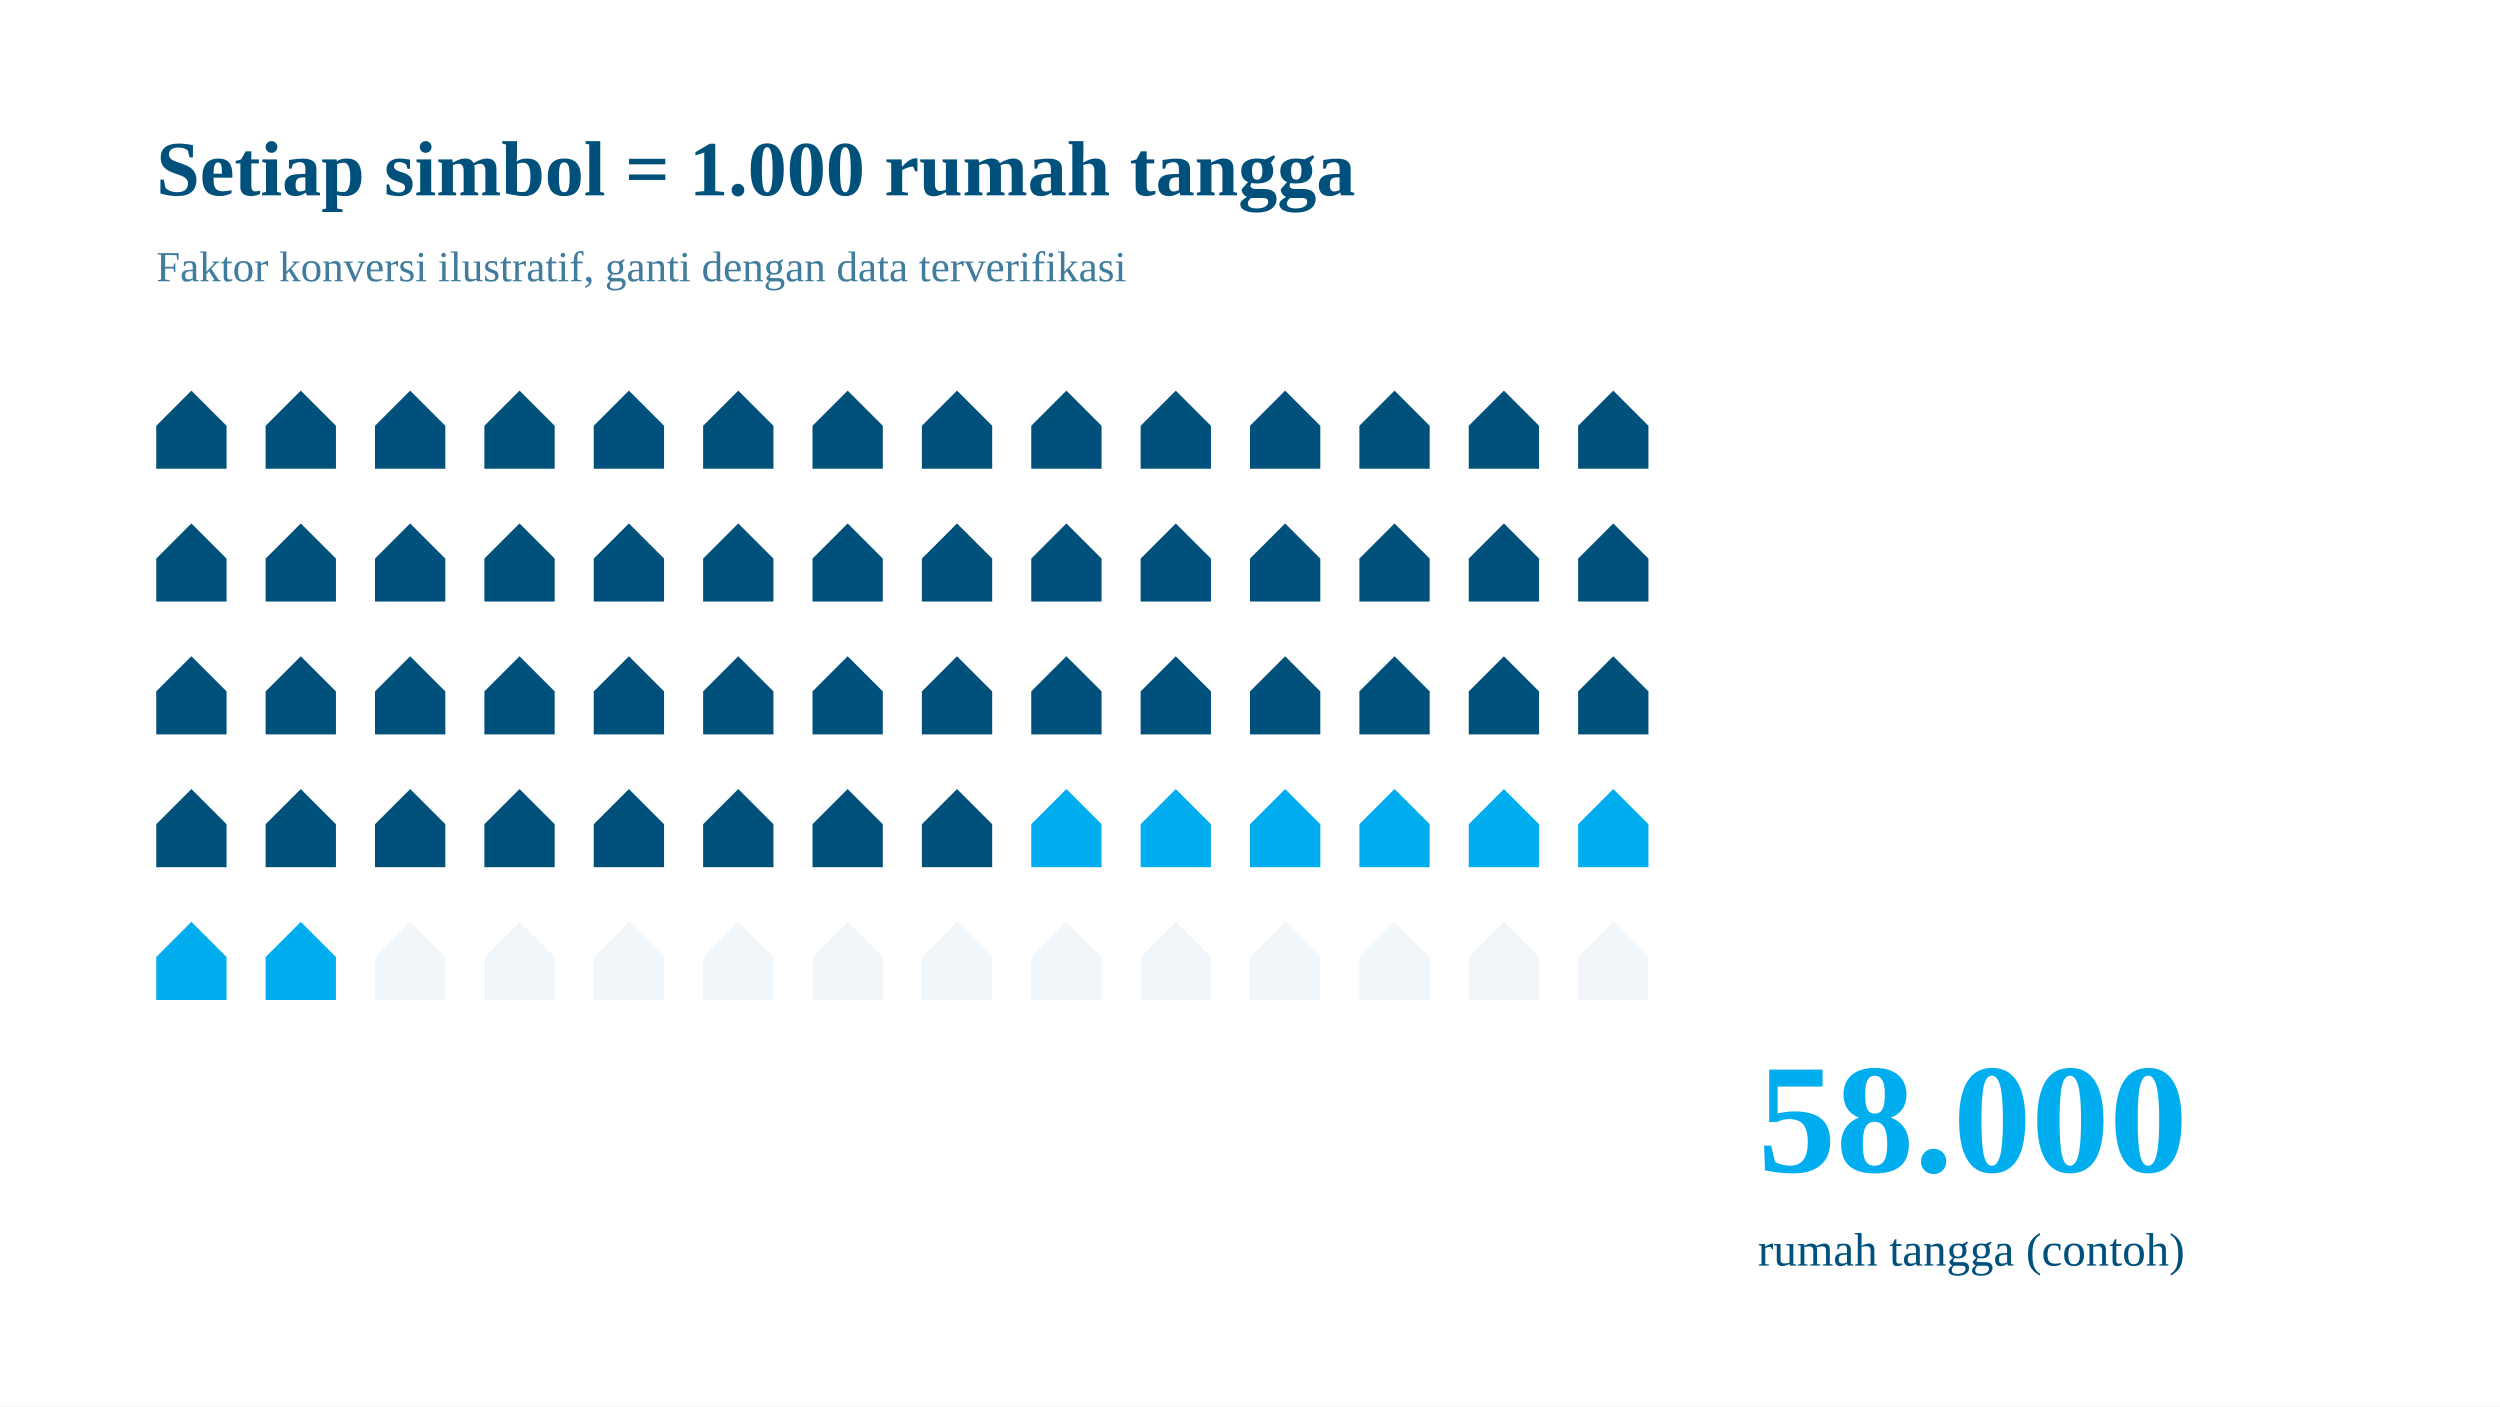
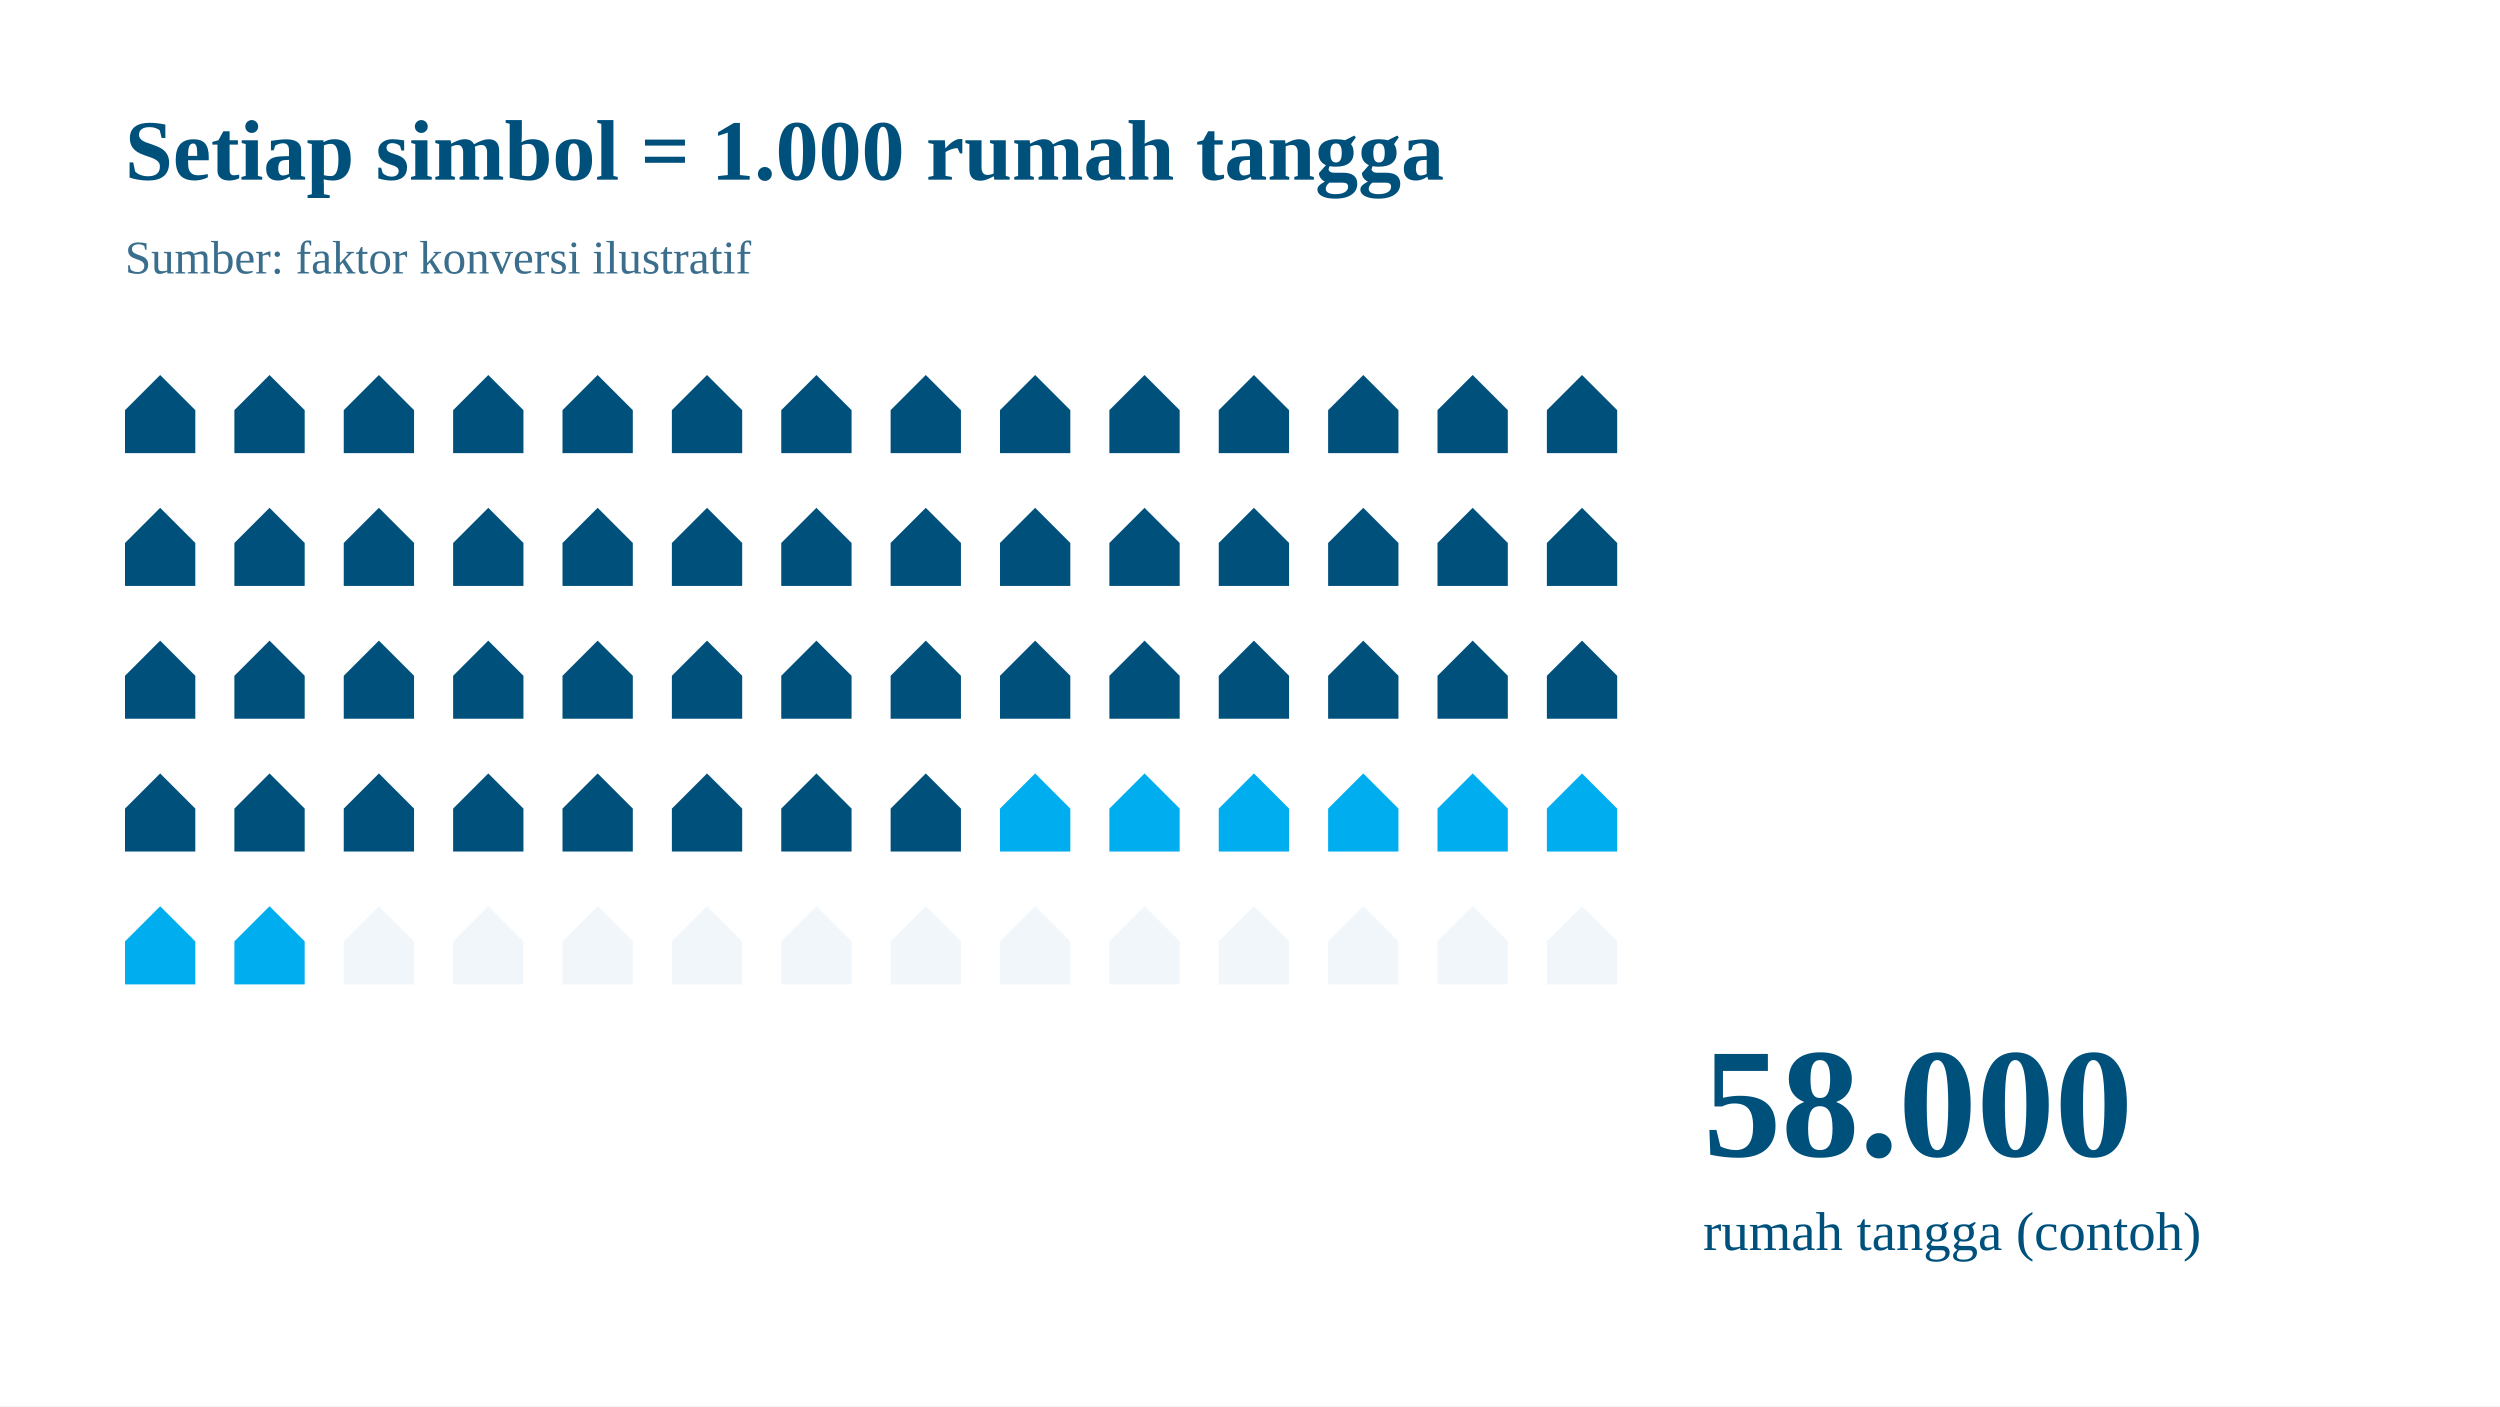
<svg xmlns="http://www.w3.org/2000/svg" viewBox="0 0 640 360" preserveAspectRatio="xMidYMid slice" aria-hidden="true">
  <defs>
    <linearGradient id="P0_E" x1="0" x2="1">
      <stop offset="0" stop-color="#FFF100" />
      <stop offset=".22" stop-color="#B9DE41" />
      <stop offset=".52" stop-color="#00A2BA" />
      <stop offset=".76" stop-color="#00ADEF" />
      <stop offset="1" stop-color="#005F89" />
    </linearGradient>
    <linearGradient id="P0_V" x1="0" y1="0" x2="0" y2="1">
      <stop offset="0" stop-color="#00BCC0" />
      <stop offset=".5" stop-color="#94DA63" />
      <stop offset="1" stop-color="#FFF100" />
    </linearGradient>
    <linearGradient id="P0_B" x1="0" x2="1">
      <stop offset="0" stop-color="#00ADEF" />
      <stop offset=".55" stop-color="#0087BE" />
      <stop offset="1" stop-color="#005F89" />
    </linearGradient>
    <linearGradient id="P0_N" x1="0" y1="0" x2=".4" y2="1">
      <stop offset="0" stop-color="#00618F" />
      <stop offset=".6" stop-color="#00507C" />
      <stop offset="1" stop-color="#004367" />
    </linearGradient>
    <linearGradient id="P0_C" x1="0" y1="1" x2="1" y2="0">
      <stop offset="0" stop-color="#009FDC" />
      <stop offset=".5" stop-color="#0073A3" />
      <stop offset="1" stop-color="#00567E" />
    </linearGradient>
    <linearGradient id="P0_S" x1="0" y1="0" x2="0" y2="1">
      <stop offset="0" stop-color="#005F89" />
      <stop offset=".55" stop-color="#00A2BA" />
      <stop offset=".85" stop-color="#B9DE41" />
      <stop offset="1" stop-color="#FFF100" />
    </linearGradient>
  </defs>
  <rect width="640" height="360" fill="#fff" />
-   <text x="40" y="50" font-size="20" font-weight="700" fill="#00507C">Setiap simbol = 1.000 rumah tangga</text>
-   <text x="40" y="72" font-size="11" font-weight="400" fill="#407C9D">Faktor konversi ilustratif, ganti dengan data terverifikasi</text>
+   <text x="32" y="46" font-size="22" font-weight="700" fill="#00507C">Setiap simbol = 1.000 rumah tangga</text>
+   <text x="32" y="70" font-size="12" font-weight="400" fill="#3A6E8C">Sumber: faktor konversi ilustratif</text>
  <g class="a-pop" style="--d:0.00s;--t:7s">
-     <path d="M40 109 L49 100 L58 109 L58 120 L40 120 Z" fill="#00507C" />
+     <path d="M32 105 L41 96 L50 105 L50 116 L32 116 Z" fill="#00507C" />
  </g>
  <g class="a-pop" style="--d:0.03s;--t:7s">
-     <path d="M68 109 L77 100 L86 109 L86 120 L68 120 Z" fill="#00507C" />
+     <path d="M60 105 L69 96 L78 105 L78 116 L60 116 Z" fill="#00507C" />
  </g>
  <g class="a-pop" style="--d:0.06s;--t:7s">
-     <path d="M96 109 L105 100 L114 109 L114 120 L96 120 Z" fill="#00507C" />
+     <path d="M88 105 L97 96 L106 105 L106 116 L88 116 Z" fill="#00507C" />
  </g>
  <g class="a-pop" style="--d:0.09s;--t:7s">
-     <path d="M124 109 L133 100 L142 109 L142 120 L124 120 Z" fill="#00507C" />
+     <path d="M116 105 L125 96 L134 105 L134 116 L116 116 Z" fill="#00507C" />
  </g>
  <g class="a-pop" style="--d:0.12s;--t:7s">
-     <path d="M152 109 L161 100 L170 109 L170 120 L152 120 Z" fill="#00507C" />
+     <path d="M144 105 L153 96 L162 105 L162 116 L144 116 Z" fill="#00507C" />
  </g>
  <g class="a-pop" style="--d:0.15s;--t:7s">
-     <path d="M180 109 L189 100 L198 109 L198 120 L180 120 Z" fill="#00507C" />
+     <path d="M172 105 L181 96 L190 105 L190 116 L172 116 Z" fill="#00507C" />
  </g>
  <g class="a-pop" style="--d:0.18s;--t:7s">
-     <path d="M208 109 L217 100 L226 109 L226 120 L208 120 Z" fill="#00507C" />
+     <path d="M200 105 L209 96 L218 105 L218 116 L200 116 Z" fill="#00507C" />
  </g>
  <g class="a-pop" style="--d:0.21s;--t:7s">
-     <path d="M236 109 L245 100 L254 109 L254 120 L236 120 Z" fill="#00507C" />
+     <path d="M228 105 L237 96 L246 105 L246 116 L228 116 Z" fill="#00507C" />
  </g>
  <g class="a-pop" style="--d:0.24s;--t:7s">
-     <path d="M264 109 L273 100 L282 109 L282 120 L264 120 Z" fill="#00507C" />
+     <path d="M256 105 L265 96 L274 105 L274 116 L256 116 Z" fill="#00507C" />
  </g>
  <g class="a-pop" style="--d:0.27s;--t:7s">
-     <path d="M292 109 L301 100 L310 109 L310 120 L292 120 Z" fill="#00507C" />
+     <path d="M284 105 L293 96 L302 105 L302 116 L284 116 Z" fill="#00507C" />
  </g>
  <g class="a-pop" style="--d:0.30s;--t:7s">
-     <path d="M320 109 L329 100 L338 109 L338 120 L320 120 Z" fill="#00507C" />
+     <path d="M312 105 L321 96 L330 105 L330 116 L312 116 Z" fill="#00507C" />
  </g>
  <g class="a-pop" style="--d:0.33s;--t:7s">
-     <path d="M348 109 L357 100 L366 109 L366 120 L348 120 Z" fill="#00507C" />
+     <path d="M340 105 L349 96 L358 105 L358 116 L340 116 Z" fill="#00507C" />
  </g>
  <g class="a-pop" style="--d:0.36s;--t:7s">
-     <path d="M376 109 L385 100 L394 109 L394 120 L376 120 Z" fill="#00507C" />
+     <path d="M368 105 L377 96 L386 105 L386 116 L368 116 Z" fill="#00507C" />
  </g>
  <g class="a-pop" style="--d:0.39s;--t:7s">
-     <path d="M404 109 L413 100 L422 109 L422 120 L404 120 Z" fill="#00507C" />
+     <path d="M396 105 L405 96 L414 105 L414 116 L396 116 Z" fill="#00507C" />
  </g>
  <g class="a-pop" style="--d:0.42s;--t:7s">
-     <path d="M40 143 L49 134 L58 143 L58 154 L40 154 Z" fill="#00507C" />
+     <path d="M32 139 L41 130 L50 139 L50 150 L32 150 Z" fill="#00507C" />
  </g>
  <g class="a-pop" style="--d:0.45s;--t:7s">
-     <path d="M68 143 L77 134 L86 143 L86 154 L68 154 Z" fill="#00507C" />
+     <path d="M60 139 L69 130 L78 139 L78 150 L60 150 Z" fill="#00507C" />
  </g>
  <g class="a-pop" style="--d:0.48s;--t:7s">
-     <path d="M96 143 L105 134 L114 143 L114 154 L96 154 Z" fill="#00507C" />
+     <path d="M88 139 L97 130 L106 139 L106 150 L88 150 Z" fill="#00507C" />
  </g>
  <g class="a-pop" style="--d:0.51s;--t:7s">
-     <path d="M124 143 L133 134 L142 143 L142 154 L124 154 Z" fill="#00507C" />
+     <path d="M116 139 L125 130 L134 139 L134 150 L116 150 Z" fill="#00507C" />
  </g>
  <g class="a-pop" style="--d:0.54s;--t:7s">
-     <path d="M152 143 L161 134 L170 143 L170 154 L152 154 Z" fill="#00507C" />
+     <path d="M144 139 L153 130 L162 139 L162 150 L144 150 Z" fill="#00507C" />
  </g>
  <g class="a-pop" style="--d:0.57s;--t:7s">
-     <path d="M180 143 L189 134 L198 143 L198 154 L180 154 Z" fill="#00507C" />
+     <path d="M172 139 L181 130 L190 139 L190 150 L172 150 Z" fill="#00507C" />
  </g>
  <g class="a-pop" style="--d:0.60s;--t:7s">
-     <path d="M208 143 L217 134 L226 143 L226 154 L208 154 Z" fill="#00507C" />
+     <path d="M200 139 L209 130 L218 139 L218 150 L200 150 Z" fill="#00507C" />
  </g>
  <g class="a-pop" style="--d:0.63s;--t:7s">
-     <path d="M236 143 L245 134 L254 143 L254 154 L236 154 Z" fill="#00507C" />
+     <path d="M228 139 L237 130 L246 139 L246 150 L228 150 Z" fill="#00507C" />
  </g>
  <g class="a-pop" style="--d:0.66s;--t:7s">
-     <path d="M264 143 L273 134 L282 143 L282 154 L264 154 Z" fill="#00507C" />
+     <path d="M256 139 L265 130 L274 139 L274 150 L256 150 Z" fill="#00507C" />
  </g>
  <g class="a-pop" style="--d:0.69s;--t:7s">
-     <path d="M292 143 L301 134 L310 143 L310 154 L292 154 Z" fill="#00507C" />
+     <path d="M284 139 L293 130 L302 139 L302 150 L284 150 Z" fill="#00507C" />
  </g>
  <g class="a-pop" style="--d:0.72s;--t:7s">
-     <path d="M320 143 L329 134 L338 143 L338 154 L320 154 Z" fill="#00507C" />
+     <path d="M312 139 L321 130 L330 139 L330 150 L312 150 Z" fill="#00507C" />
  </g>
  <g class="a-pop" style="--d:0.75s;--t:7s">
-     <path d="M348 143 L357 134 L366 143 L366 154 L348 154 Z" fill="#00507C" />
+     <path d="M340 139 L349 130 L358 139 L358 150 L340 150 Z" fill="#00507C" />
  </g>
  <g class="a-pop" style="--d:0.78s;--t:7s">
-     <path d="M376 143 L385 134 L394 143 L394 154 L376 154 Z" fill="#00507C" />
+     <path d="M368 139 L377 130 L386 139 L386 150 L368 150 Z" fill="#00507C" />
  </g>
  <g class="a-pop" style="--d:0.81s;--t:7s">
-     <path d="M404 143 L413 134 L422 143 L422 154 L404 154 Z" fill="#00507C" />
+     <path d="M396 139 L405 130 L414 139 L414 150 L396 150 Z" fill="#00507C" />
  </g>
  <g class="a-pop" style="--d:0.84s;--t:7s">
-     <path d="M40 177 L49 168 L58 177 L58 188 L40 188 Z" fill="#00507C" />
+     <path d="M32 173 L41 164 L50 173 L50 184 L32 184 Z" fill="#00507C" />
  </g>
  <g class="a-pop" style="--d:0.87s;--t:7s">
-     <path d="M68 177 L77 168 L86 177 L86 188 L68 188 Z" fill="#00507C" />
+     <path d="M60 173 L69 164 L78 173 L78 184 L60 184 Z" fill="#00507C" />
  </g>
  <g class="a-pop" style="--d:0.90s;--t:7s">
-     <path d="M96 177 L105 168 L114 177 L114 188 L96 188 Z" fill="#00507C" />
+     <path d="M88 173 L97 164 L106 173 L106 184 L88 184 Z" fill="#00507C" />
  </g>
  <g class="a-pop" style="--d:0.93s;--t:7s">
-     <path d="M124 177 L133 168 L142 177 L142 188 L124 188 Z" fill="#00507C" />
+     <path d="M116 173 L125 164 L134 173 L134 184 L116 184 Z" fill="#00507C" />
  </g>
  <g class="a-pop" style="--d:0.96s;--t:7s">
-     <path d="M152 177 L161 168 L170 177 L170 188 L152 188 Z" fill="#00507C" />
+     <path d="M144 173 L153 164 L162 173 L162 184 L144 184 Z" fill="#00507C" />
  </g>
  <g class="a-pop" style="--d:0.99s;--t:7s">
-     <path d="M180 177 L189 168 L198 177 L198 188 L180 188 Z" fill="#00507C" />
+     <path d="M172 173 L181 164 L190 173 L190 184 L172 184 Z" fill="#00507C" />
  </g>
  <g class="a-pop" style="--d:1.02s;--t:7s">
-     <path d="M208 177 L217 168 L226 177 L226 188 L208 188 Z" fill="#00507C" />
+     <path d="M200 173 L209 164 L218 173 L218 184 L200 184 Z" fill="#00507C" />
  </g>
  <g class="a-pop" style="--d:1.05s;--t:7s">
-     <path d="M236 177 L245 168 L254 177 L254 188 L236 188 Z" fill="#00507C" />
+     <path d="M228 173 L237 164 L246 173 L246 184 L228 184 Z" fill="#00507C" />
  </g>
  <g class="a-pop" style="--d:1.08s;--t:7s">
-     <path d="M264 177 L273 168 L282 177 L282 188 L264 188 Z" fill="#00507C" />
+     <path d="M256 173 L265 164 L274 173 L274 184 L256 184 Z" fill="#00507C" />
  </g>
  <g class="a-pop" style="--d:1.11s;--t:7s">
-     <path d="M292 177 L301 168 L310 177 L310 188 L292 188 Z" fill="#00507C" />
+     <path d="M284 173 L293 164 L302 173 L302 184 L284 184 Z" fill="#00507C" />
  </g>
  <g class="a-pop" style="--d:1.14s;--t:7s">
-     <path d="M320 177 L329 168 L338 177 L338 188 L320 188 Z" fill="#00507C" />
+     <path d="M312 173 L321 164 L330 173 L330 184 L312 184 Z" fill="#00507C" />
  </g>
  <g class="a-pop" style="--d:1.17s;--t:7s">
-     <path d="M348 177 L357 168 L366 177 L366 188 L348 188 Z" fill="#00507C" />
+     <path d="M340 173 L349 164 L358 173 L358 184 L340 184 Z" fill="#00507C" />
  </g>
  <g class="a-pop" style="--d:1.20s;--t:7s">
-     <path d="M376 177 L385 168 L394 177 L394 188 L376 188 Z" fill="#00507C" />
+     <path d="M368 173 L377 164 L386 173 L386 184 L368 184 Z" fill="#00507C" />
  </g>
  <g class="a-pop" style="--d:1.23s;--t:7s">
-     <path d="M404 177 L413 168 L422 177 L422 188 L404 188 Z" fill="#00507C" />
+     <path d="M396 173 L405 164 L414 173 L414 184 L396 184 Z" fill="#00507C" />
  </g>
  <g class="a-pop" style="--d:1.26s;--t:7s">
-     <path d="M40 211 L49 202 L58 211 L58 222 L40 222 Z" fill="#00507C" />
+     <path d="M32 207 L41 198 L50 207 L50 218 L32 218 Z" fill="#00507C" />
  </g>
  <g class="a-pop" style="--d:1.29s;--t:7s">
-     <path d="M68 211 L77 202 L86 211 L86 222 L68 222 Z" fill="#00507C" />
+     <path d="M60 207 L69 198 L78 207 L78 218 L60 218 Z" fill="#00507C" />
  </g>
  <g class="a-pop" style="--d:1.32s;--t:7s">
-     <path d="M96 211 L105 202 L114 211 L114 222 L96 222 Z" fill="#00507C" />
+     <path d="M88 207 L97 198 L106 207 L106 218 L88 218 Z" fill="#00507C" />
  </g>
  <g class="a-pop" style="--d:1.35s;--t:7s">
-     <path d="M124 211 L133 202 L142 211 L142 222 L124 222 Z" fill="#00507C" />
+     <path d="M116 207 L125 198 L134 207 L134 218 L116 218 Z" fill="#00507C" />
  </g>
  <g class="a-pop" style="--d:1.38s;--t:7s">
-     <path d="M152 211 L161 202 L170 211 L170 222 L152 222 Z" fill="#00507C" />
+     <path d="M144 207 L153 198 L162 207 L162 218 L144 218 Z" fill="#00507C" />
  </g>
  <g class="a-pop" style="--d:1.41s;--t:7s">
-     <path d="M180 211 L189 202 L198 211 L198 222 L180 222 Z" fill="#00507C" />
+     <path d="M172 207 L181 198 L190 207 L190 218 L172 218 Z" fill="#00507C" />
  </g>
  <g class="a-pop" style="--d:1.44s;--t:7s">
-     <path d="M208 211 L217 202 L226 211 L226 222 L208 222 Z" fill="#00507C" />
+     <path d="M200 207 L209 198 L218 207 L218 218 L200 218 Z" fill="#00507C" />
  </g>
  <g class="a-pop" style="--d:1.47s;--t:7s">
-     <path d="M236 211 L245 202 L254 211 L254 222 L236 222 Z" fill="#00507C" />
+     <path d="M228 207 L237 198 L246 207 L246 218 L228 218 Z" fill="#00507C" />
  </g>
  <g class="a-pop" style="--d:1.50s;--t:7s">
-     <path d="M264 211 L273 202 L282 211 L282 222 L264 222 Z" fill="#00ADEF" />
+     <path d="M256 207 L265 198 L274 207 L274 218 L256 218 Z" fill="#00ADEF" />
  </g>
  <g class="a-pop" style="--d:1.53s;--t:7s">
-     <path d="M292 211 L301 202 L310 211 L310 222 L292 222 Z" fill="#00ADEF" />
+     <path d="M284 207 L293 198 L302 207 L302 218 L284 218 Z" fill="#00ADEF" />
  </g>
  <g class="a-pop" style="--d:1.56s;--t:7s">
-     <path d="M320 211 L329 202 L338 211 L338 222 L320 222 Z" fill="#00ADEF" />
+     <path d="M312 207 L321 198 L330 207 L330 218 L312 218 Z" fill="#00ADEF" />
  </g>
  <g class="a-pop" style="--d:1.59s;--t:7s">
-     <path d="M348 211 L357 202 L366 211 L366 222 L348 222 Z" fill="#00ADEF" />
+     <path d="M340 207 L349 198 L358 207 L358 218 L340 218 Z" fill="#00ADEF" />
  </g>
  <g class="a-pop" style="--d:1.62s;--t:7s">
-     <path d="M376 211 L385 202 L394 211 L394 222 L376 222 Z" fill="#00ADEF" />
+     <path d="M368 207 L377 198 L386 207 L386 218 L368 218 Z" fill="#00ADEF" />
  </g>
  <g class="a-pop" style="--d:1.65s;--t:7s">
-     <path d="M404 211 L413 202 L422 211 L422 222 L404 222 Z" fill="#00ADEF" />
+     <path d="M396 207 L405 198 L414 207 L414 218 L396 218 Z" fill="#00ADEF" />
  </g>
  <g class="a-pop" style="--d:1.68s;--t:7s">
-     <path d="M40 245 L49 236 L58 245 L58 256 L40 256 Z" fill="#00ADEF" />
+     <path d="M32 241 L41 232 L50 241 L50 252 L32 252 Z" fill="#00ADEF" />
  </g>
  <g class="a-pop" style="--d:1.71s;--t:7s">
-     <path d="M68 245 L77 236 L86 245 L86 256 L68 256 Z" fill="#00ADEF" />
+     <path d="M60 241 L69 232 L78 241 L78 252 L60 252 Z" fill="#00ADEF" />
  </g>
  <g class="a-pop" style="--d:1.74s;--t:7s">
-     <path d="M96 245 L105 236 L114 245 L114 256 L96 256 Z" fill="#F1F6FA" />
+     <path d="M88 241 L97 232 L106 241 L106 252 L88 252 Z" fill="#F1F6FA" />
  </g>
  <g class="a-pop" style="--d:1.77s;--t:7s">
-     <path d="M124 245 L133 236 L142 245 L142 256 L124 256 Z" fill="#F1F6FA" />
+     <path d="M116 241 L125 232 L134 241 L134 252 L116 252 Z" fill="#F1F6FA" />
  </g>
  <g class="a-pop" style="--d:1.80s;--t:7s">
-     <path d="M152 245 L161 236 L170 245 L170 256 L152 256 Z" fill="#F1F6FA" />
+     <path d="M144 241 L153 232 L162 241 L162 252 L144 252 Z" fill="#F1F6FA" />
  </g>
  <g class="a-pop" style="--d:1.83s;--t:7s">
-     <path d="M180 245 L189 236 L198 245 L198 256 L180 256 Z" fill="#F1F6FA" />
+     <path d="M172 241 L181 232 L190 241 L190 252 L172 252 Z" fill="#F1F6FA" />
  </g>
  <g class="a-pop" style="--d:1.86s;--t:7s">
-     <path d="M208 245 L217 236 L226 245 L226 256 L208 256 Z" fill="#F1F6FA" />
+     <path d="M200 241 L209 232 L218 241 L218 252 L200 252 Z" fill="#F1F6FA" />
  </g>
  <g class="a-pop" style="--d:1.89s;--t:7s">
-     <path d="M236 245 L245 236 L254 245 L254 256 L236 256 Z" fill="#F1F6FA" />
+     <path d="M228 241 L237 232 L246 241 L246 252 L228 252 Z" fill="#F1F6FA" />
  </g>
  <g class="a-pop" style="--d:1.92s;--t:7s">
-     <path d="M264 245 L273 236 L282 245 L282 256 L264 256 Z" fill="#F1F6FA" />
+     <path d="M256 241 L265 232 L274 241 L274 252 L256 252 Z" fill="#F1F6FA" />
  </g>
  <g class="a-pop" style="--d:1.95s;--t:7s">
-     <path d="M292 245 L301 236 L310 245 L310 256 L292 256 Z" fill="#F1F6FA" />
+     <path d="M284 241 L293 232 L302 241 L302 252 L284 252 Z" fill="#F1F6FA" />
  </g>
  <g class="a-pop" style="--d:1.98s;--t:7s">
-     <path d="M320 245 L329 236 L338 245 L338 256 L320 256 Z" fill="#F1F6FA" />
+     <path d="M312 241 L321 232 L330 241 L330 252 L312 252 Z" fill="#F1F6FA" />
  </g>
  <g class="a-pop" style="--d:2.01s;--t:7s">
-     <path d="M348 245 L357 236 L366 245 L366 256 L348 256 Z" fill="#F1F6FA" />
+     <path d="M340 241 L349 232 L358 241 L358 252 L340 252 Z" fill="#F1F6FA" />
  </g>
  <g class="a-pop" style="--d:2.04s;--t:7s">
-     <path d="M376 245 L385 236 L394 245 L394 256 L376 256 Z" fill="#F1F6FA" />
+     <path d="M368 241 L377 232 L386 241 L386 252 L368 252 Z" fill="#F1F6FA" />
  </g>
  <g class="a-pop" style="--d:2.07s;--t:7s">
-     <path d="M404 245 L413 236 L422 245 L422 256 L404 256 Z" fill="#F1F6FA" />
+     <path d="M396 241 L405 232 L414 241 L414 252 L396 252 Z" fill="#F1F6FA" />
  </g>
  <g class="a-up" style="--d:2.2s">
-     <text x="450" y="300" font-size="40" font-weight="700" fill="#00ADEF">58.000</text>
-     <text x="450" y="324" font-size="12" font-weight="400" fill="#00507C">rumah tangga (contoh)</text>
+     <text x="436" y="296" font-size="40" font-weight="700" fill="#00507C" data-count="58000" data-dec="0">58.000</text>
+     <text x="436" y="320" font-size="14" font-weight="400" fill="#00507C">rumah tangga (contoh)</text>
  </g>
</svg>
